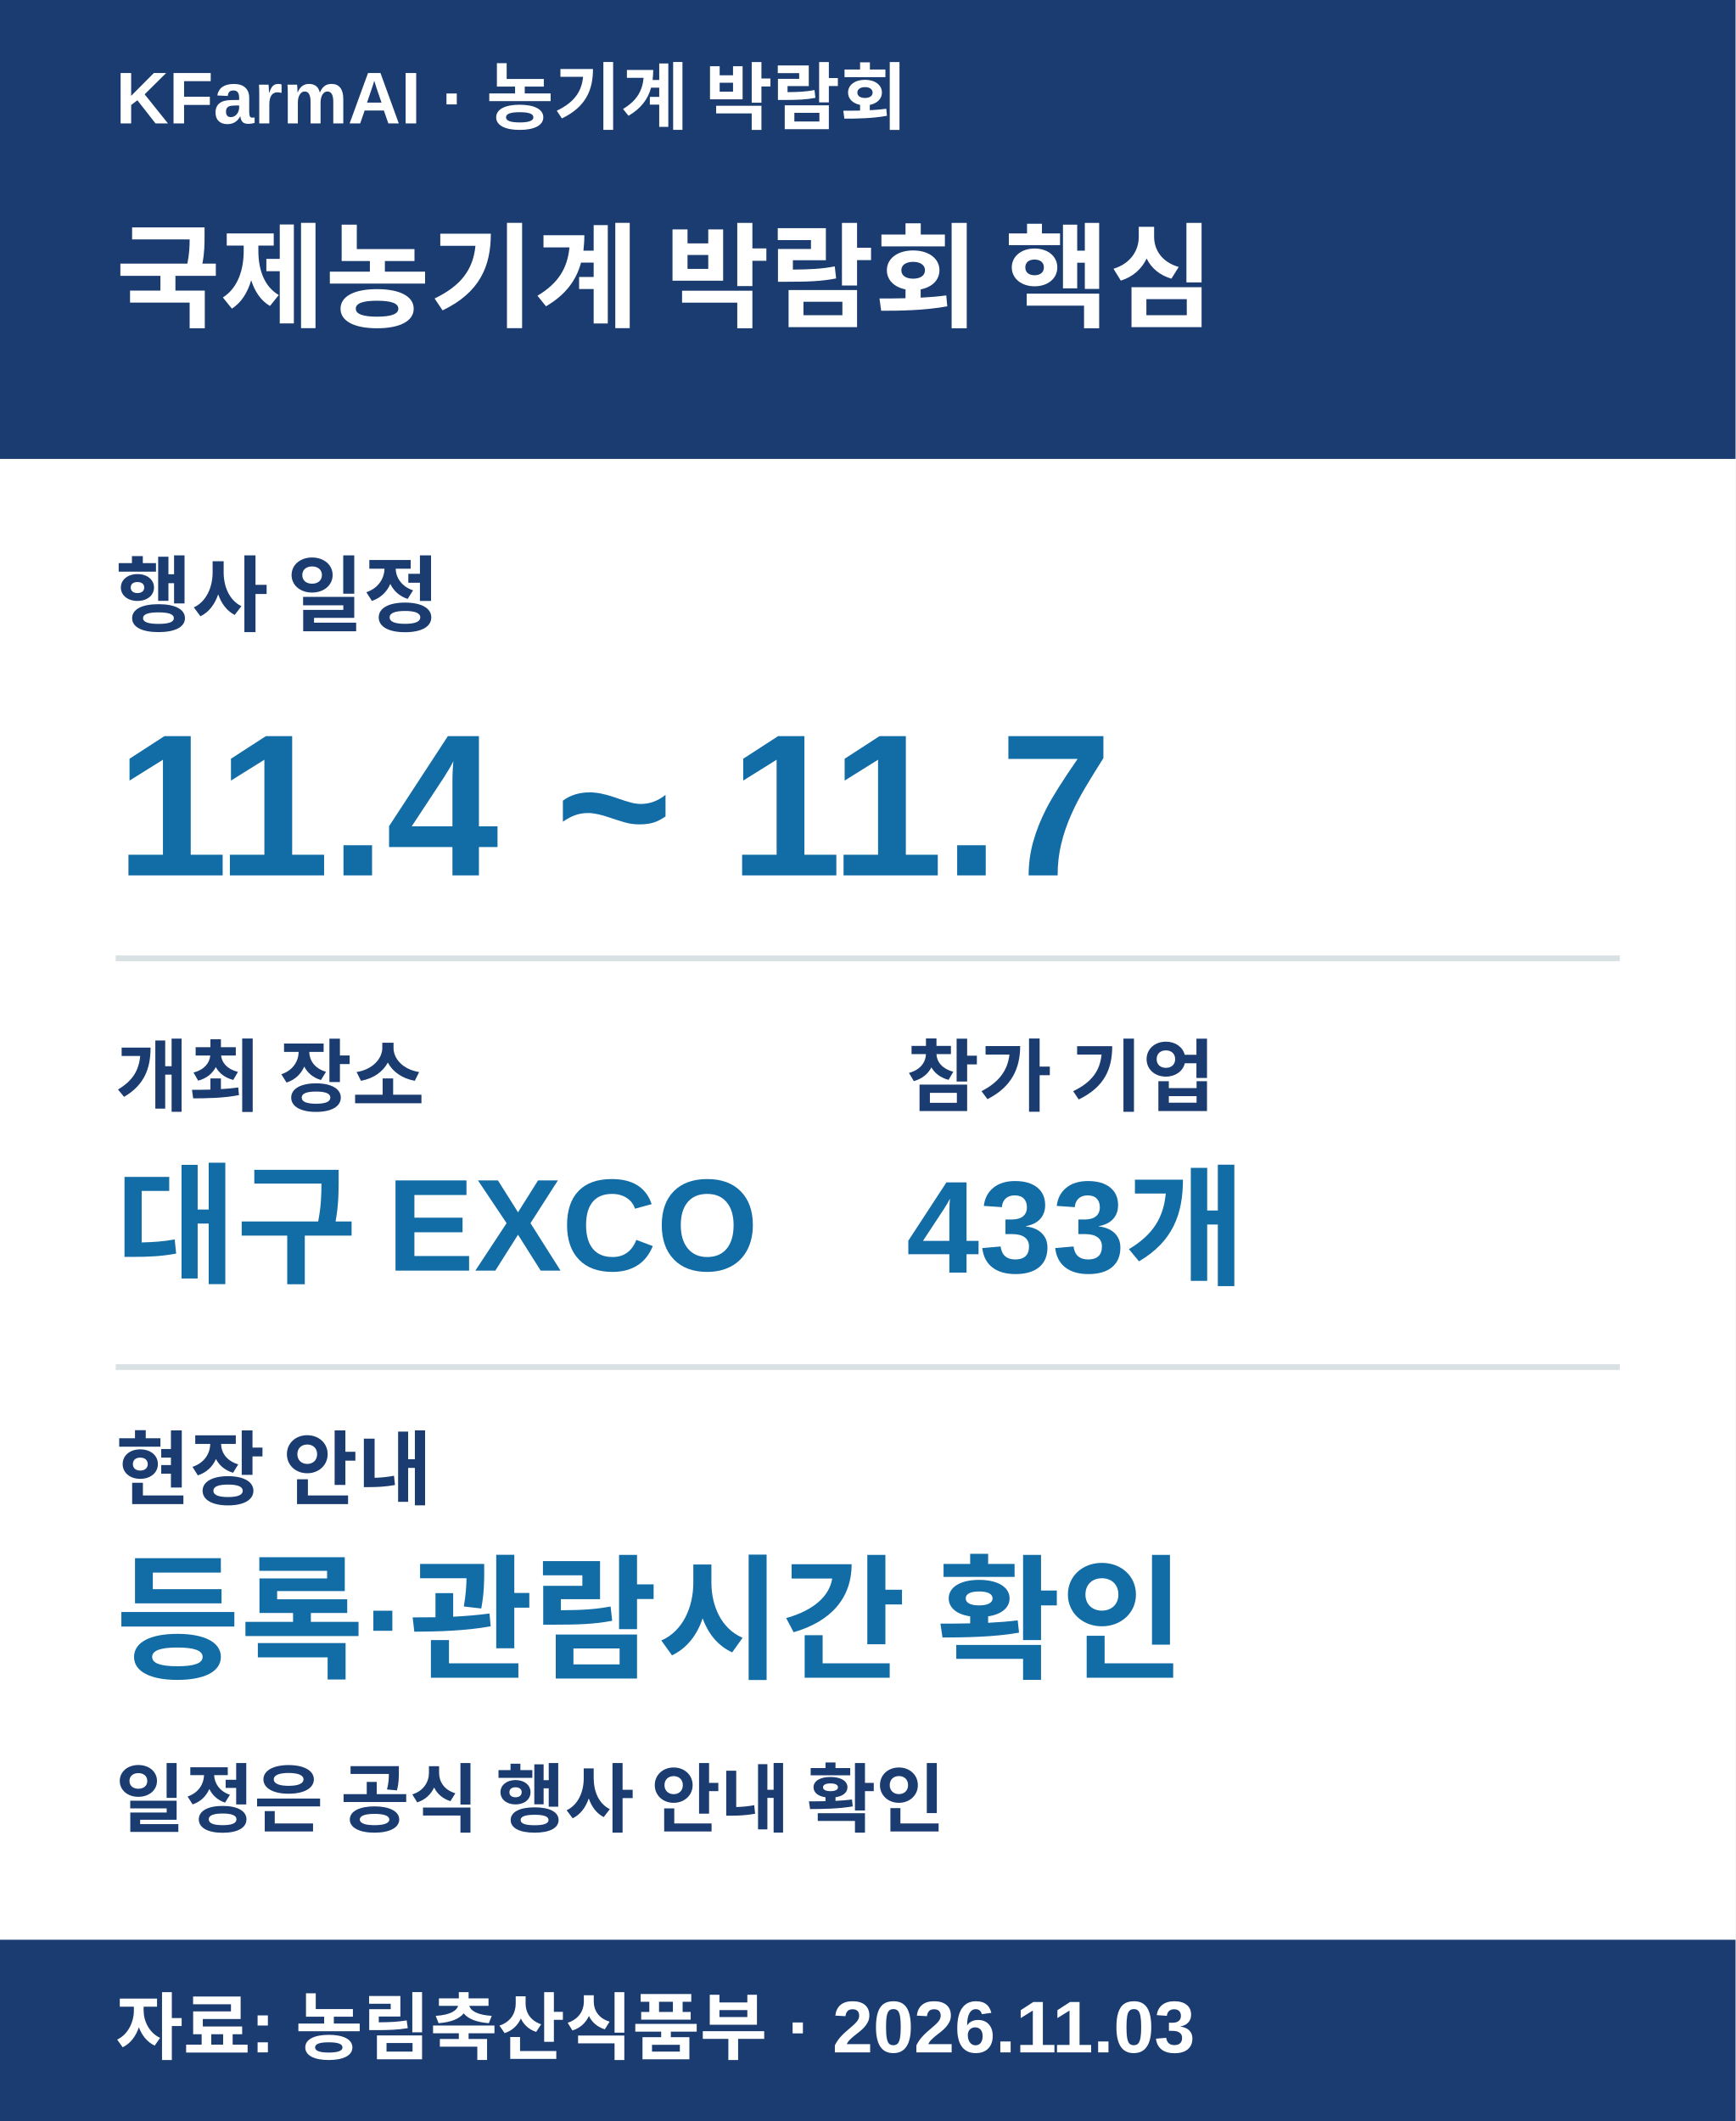
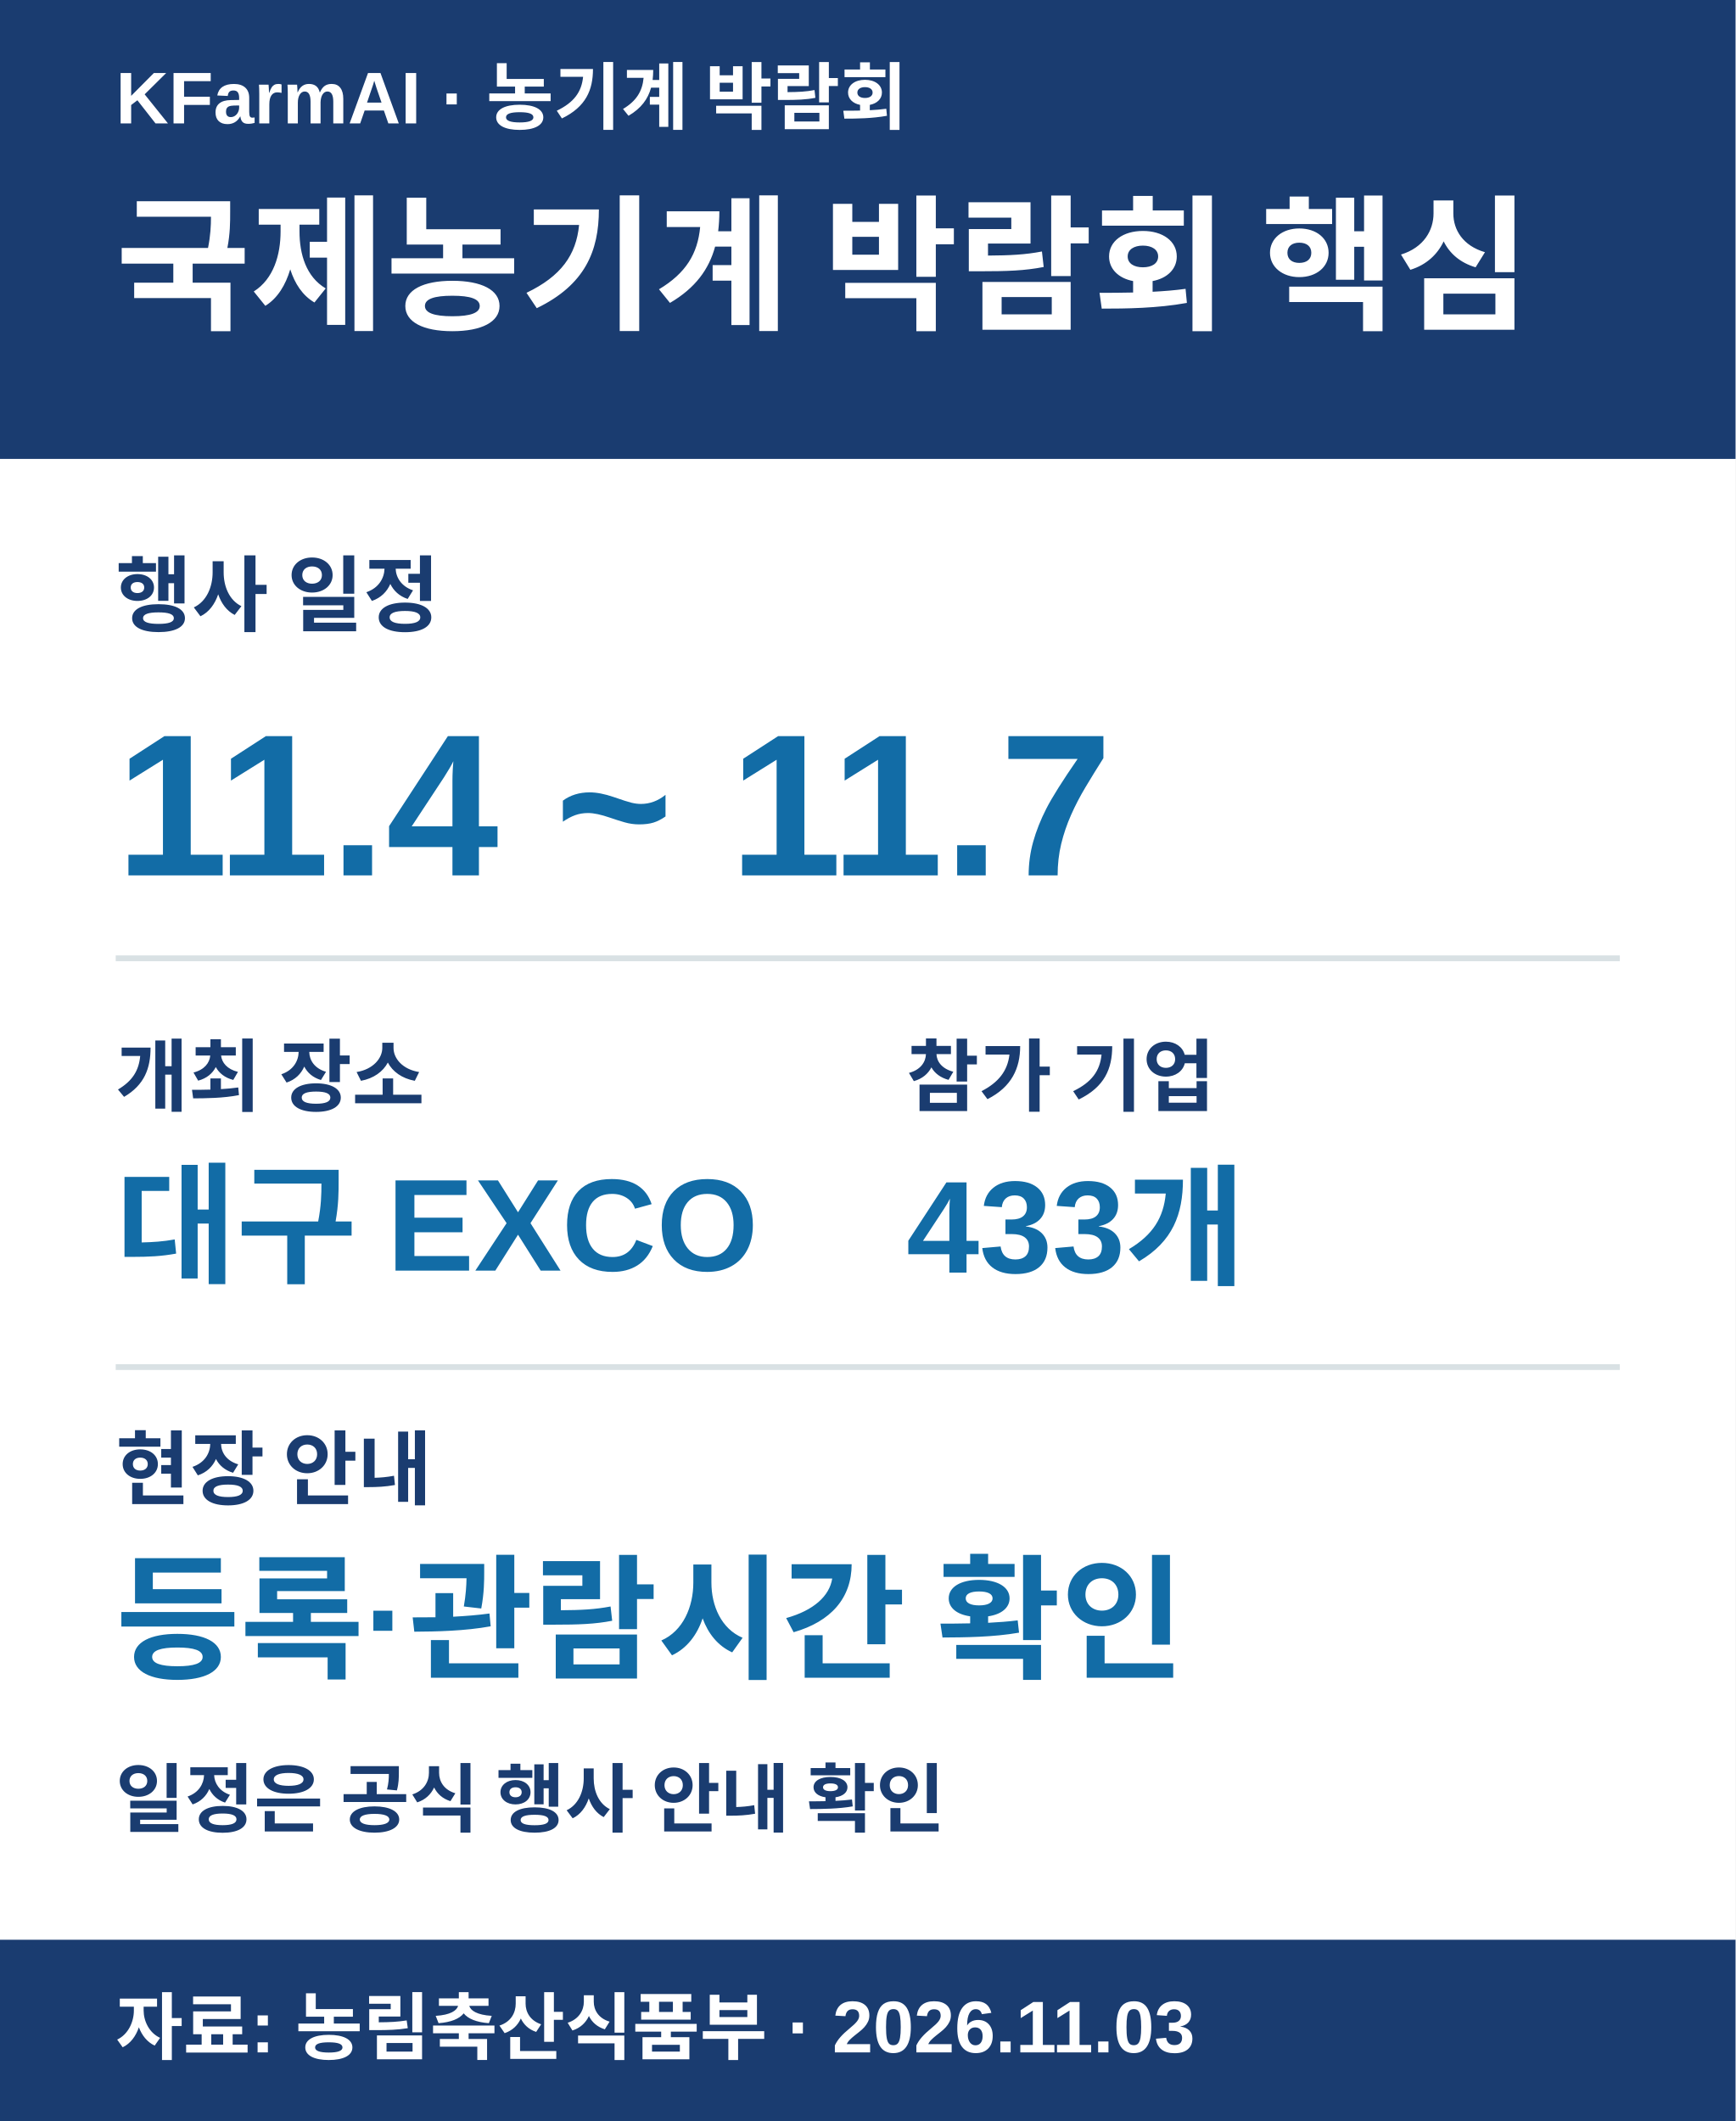
<svg xmlns="http://www.w3.org/2000/svg" width="900" height="1100" viewBox="0 0 900 1100" role="img" aria-labelledby="title desc">
  <g font-family="'Noto Sans KR','Malgun Gothic',Arial,sans-serif">
    <rect width="900" height="1100" fill="#ffffff" />
    <rect width="900" height="238" fill="#1A3C70" />
    <text x="60" y="64" fill="#ffffff" font-size="38" font-weight="630">KFarmAI  ·  농기계 박람회</text>
-     <text x="60" y="165" fill="#ffffff" font-size="59" font-weight="840">국제농기계 박람회 핵심</text>
+     <text x="60" y="165" fill="#ffffff" font-size="76" font-weight="840">국제농기계 박람회 핵심</text>
    <text x="60" y="324" fill="#1A3C70" font-size="43" font-weight="680">행사 일정</text>
    <text x="60" y="454" fill="#126CA6" font-size="105" font-weight="890">11.4 ~ 11.7</text>
    <path d="M60 497 H840" stroke="#D9E1E4" stroke-width="3" />
    <text x="60" y="573" fill="#1A3C70" font-size="41" font-weight="690">개최 장소</text>
    <text x="60" y="660" fill="#126CA6" font-size="68" font-weight="850">대구 EXCO</text>
    <text x="470" y="573" fill="#1A3C70" font-size="41" font-weight="690">참가 기업</text>
    <text x="470" y="660" fill="#126CA6" font-size="68" font-weight="850">433개</text>
    <path d="M60 709 H840" stroke="#D9E1E4" stroke-width="3" />
    <text x="60" y="777" fill="#1A3C70" font-size="42" font-weight="700">현장 안내</text>
    <text x="60" y="865" fill="#126CA6" font-size="70" font-weight="830">등록·관람시간 확인</text>
    <text x="60" y="947" fill="#1A3C70" font-size="39" font-weight="570">일정은 공식 행사 안내 확인</text>
    <rect x="0" y="1006" width="900" height="94" fill="#1A3C70" />
    <text x="60" y="1065" fill="#ffffff" font-size="38" font-weight="620">자료: 농림축산식품부  ·  2026.11.03</text>
  </g>
</svg>
